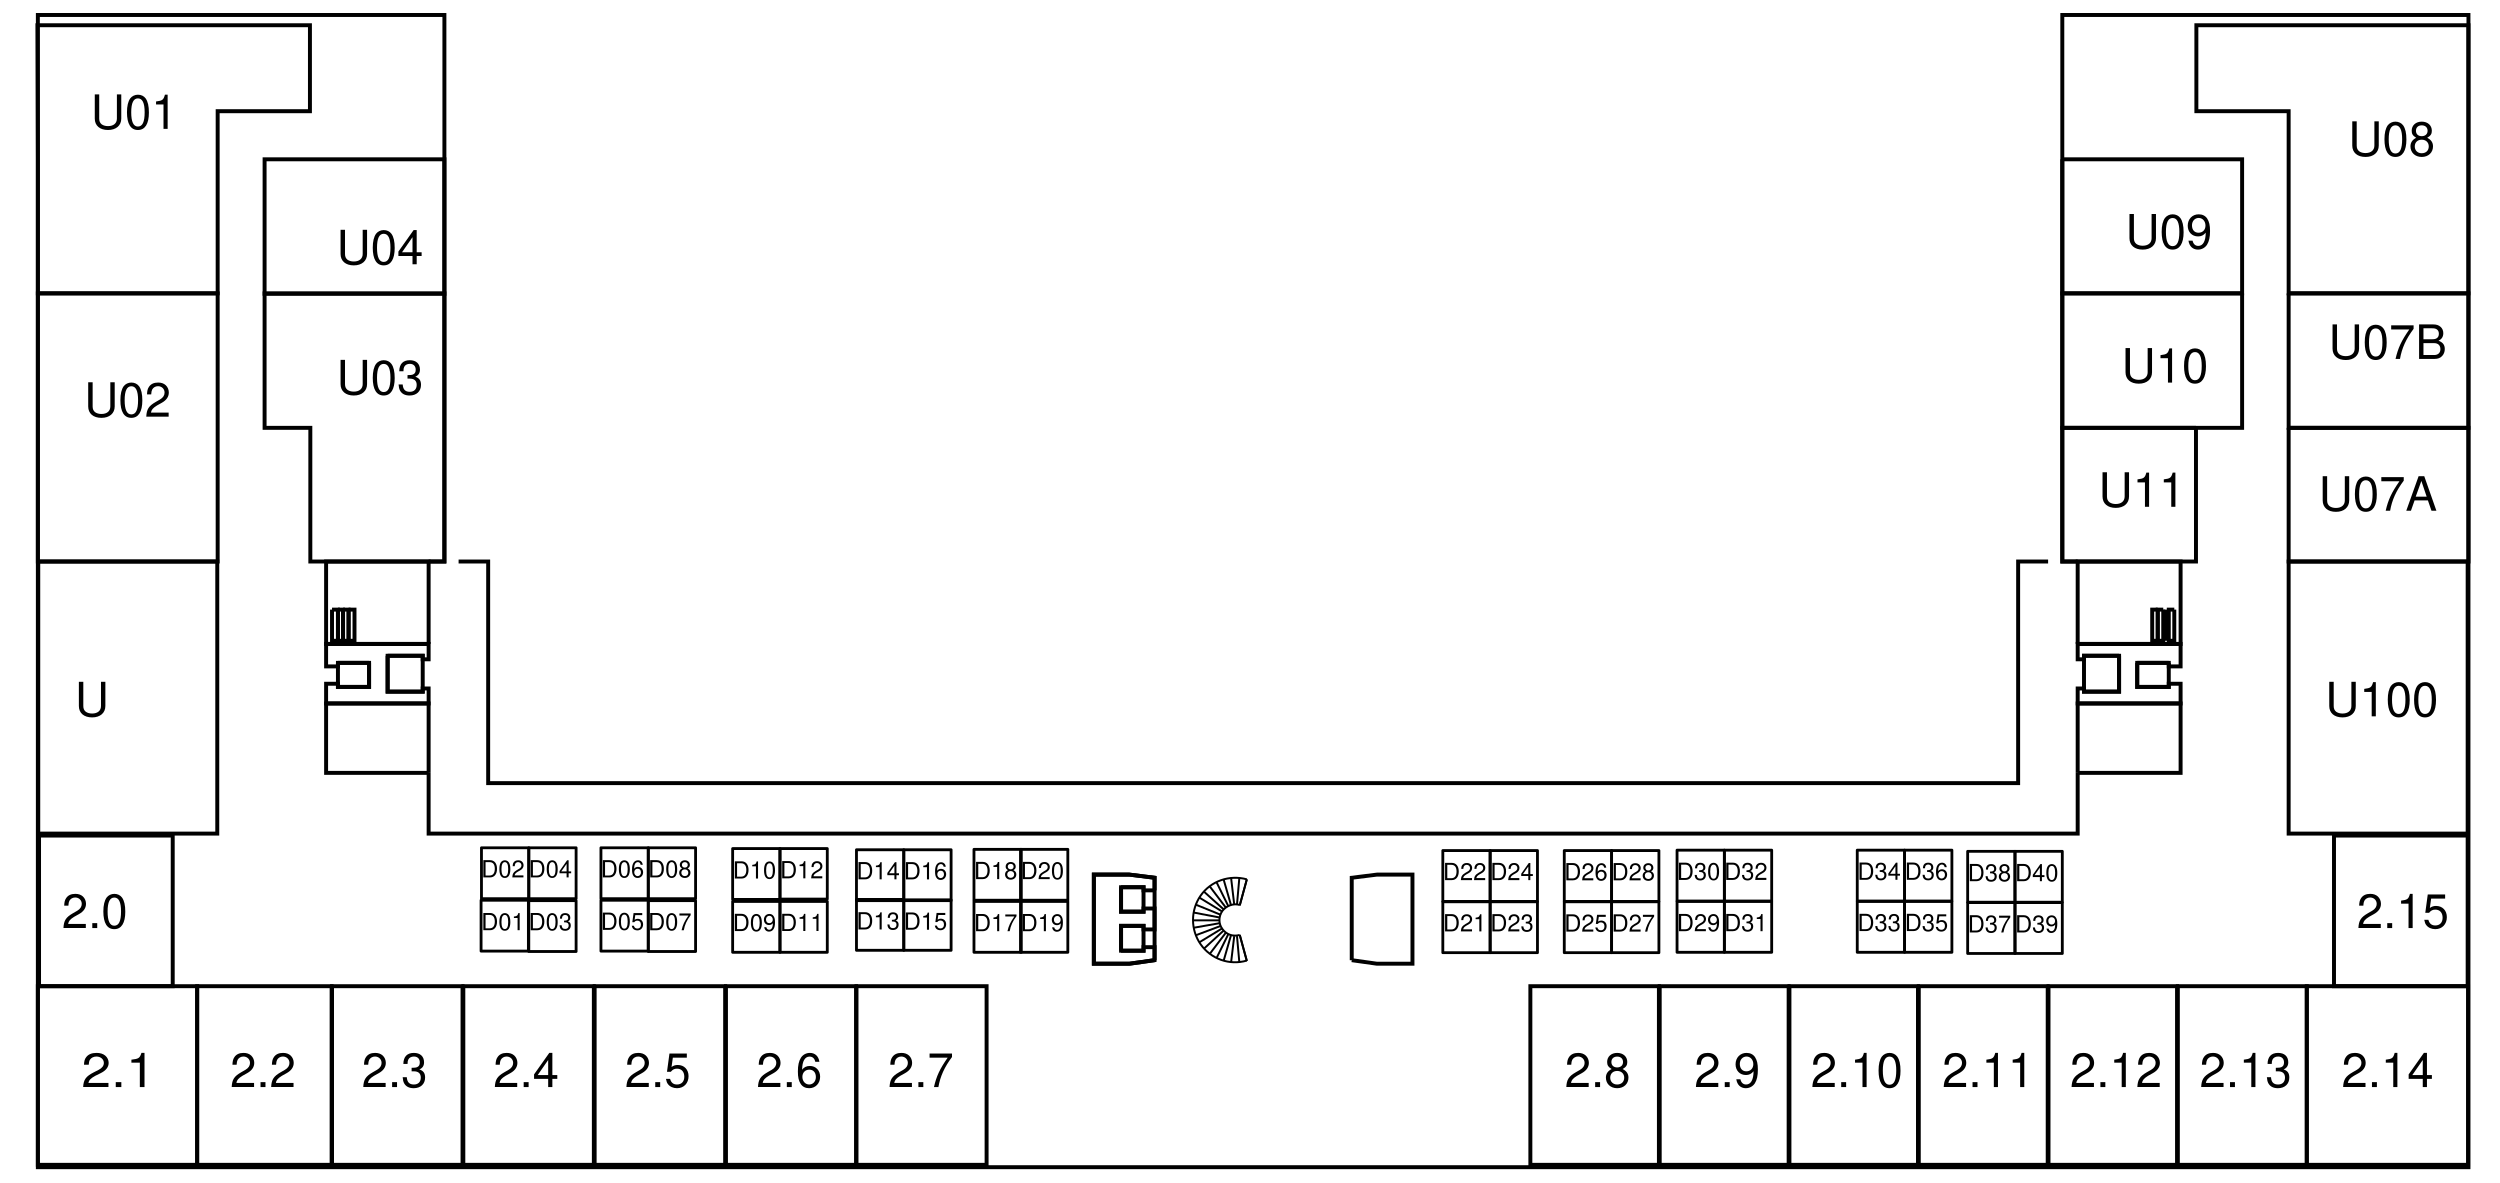
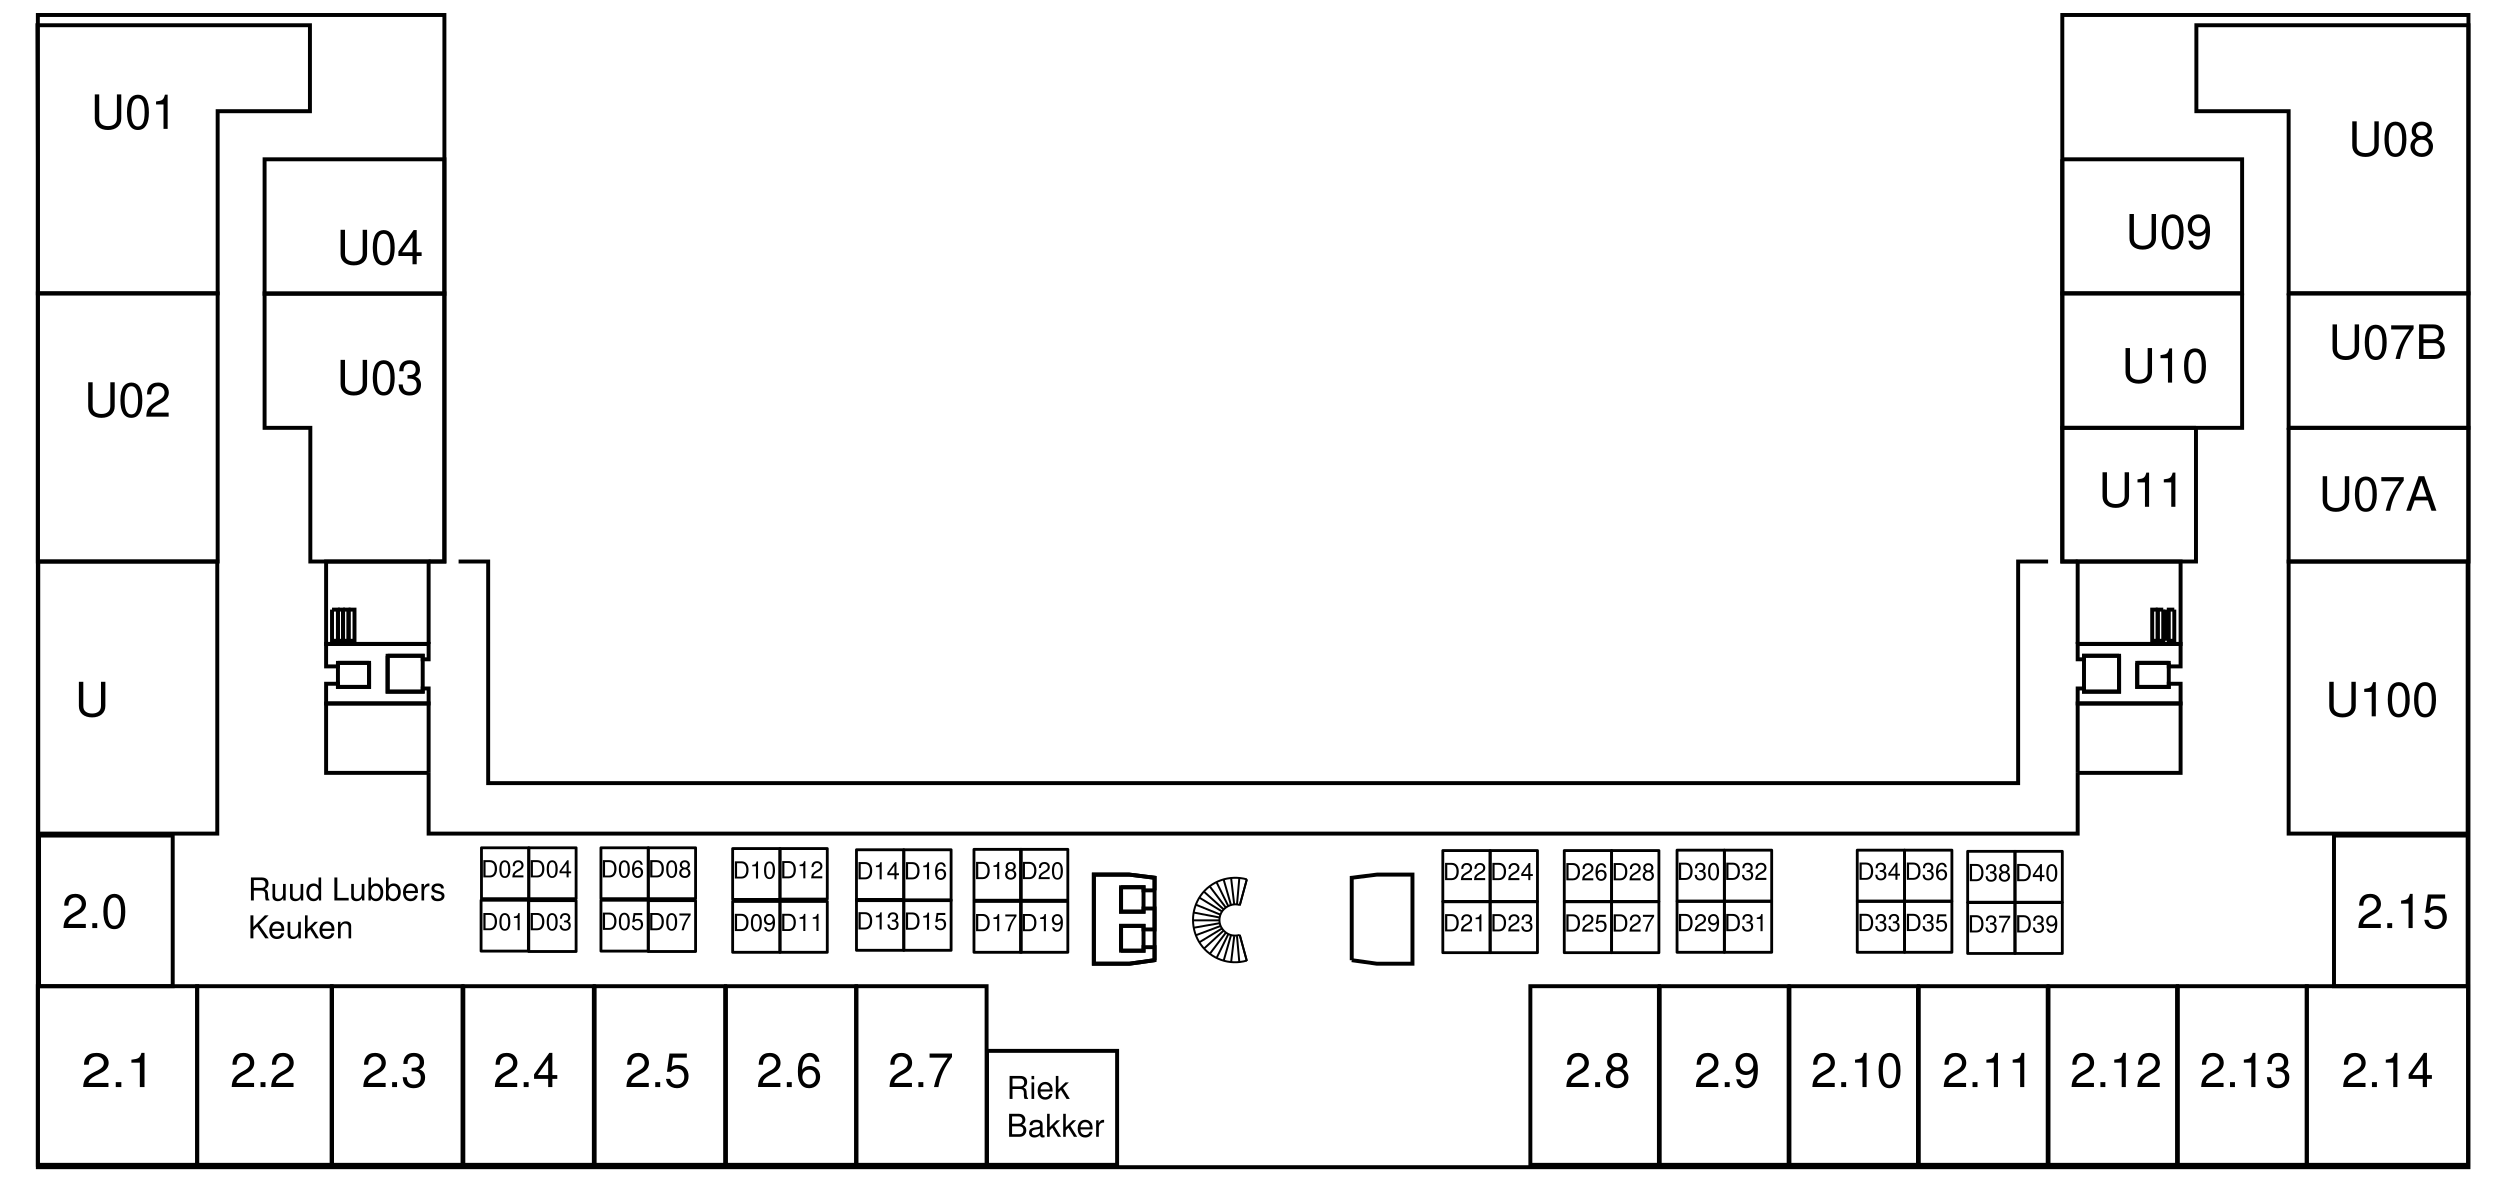
<svg xmlns="http://www.w3.org/2000/svg" version="1.1" id="Layer_1" x="0px" y="0px" viewBox="0 0 634 300" style="enable-background:new 0 0 634 300;" xml:space="preserve">
  <style type="text/css">
	.st0{fill:none;stroke:#000000;stroke-miterlimit:10;}
	.st1{fill:none;stroke:#000000;stroke-width:0.5;stroke-miterlimit:10;}
	.st2{font-family:'Helvetica';}
	.st3{font-size:12px;}
	.st4{display:none;}
	.st5{display:inline;fill:none;stroke:#000000;stroke-miterlimit:10;}
	.st6{display:inline;}
- 	.st7{fill:none;stroke:#000000;stroke-width:0.72;stroke-linecap:round;stroke-linejoin:round;stroke-miterlimit:10;}
- 	.st8{font-size:6px;}
+ 	.st7{enable-background:new    ;}
+ 	.st8{font-size:8px;}
+ 	.st9{fill:none;}
+ 	.st10{fill:none;stroke:#000000;stroke-width:0.72;stroke-linecap:round;stroke-linejoin:round;stroke-miterlimit:10;}
+ 	.st11{font-size:6px;}
</style>
  <g id="outline">
    <polyline class="st0" points="551.4,154.6 550,154.6 550,162.5 551.4,162.5 551.4,154.6  " />
    <polyline points="550,154.6 548.6,154.6 548.6,162.5 550,162.5 550,154.6  " />
    <polyline class="st0" points="548.6,154.6 547.2,154.6 547.2,162.5 548.6,162.5 548.6,154.6  " />
    <polyline class="st0" points="547.2,154.6 545.8,154.6 545.8,162.5 547.2,162.5 547.2,154.6  " />
    <polyline class="st0" points="284.3,225 290,225 290,231.2 284.3,231.2 284.3,225  " />
    <polyline class="st0" points="542,168.1 550,168.1 550,174.2 542,174.2 542,168.1  " />
    <polyline class="st0" points="537.4,166.3 528.5,166.3 528.5,175.4 537.4,175.4 537.4,166.3  " />
    <line class="st1" x1="314.4" y1="229.6" x2="316.2" y2="223" />
    <line class="st1" x1="314.4" y1="237.1" x2="316.2" y2="243.7" />
    <line class="st1" x1="314.4" y1="229.6" x2="316.2" y2="223" />
    <line class="st1" x1="313.7" y1="229.4" x2="314.3" y2="222.6" />
    <line class="st1" x1="313" y1="229.4" x2="312.2" y2="222.6" />
    <line class="st1" x1="312.2" y1="229.6" x2="310.3" y2="223" />
    <line class="st1" x1="311.5" y1="229.8" x2="308.5" y2="223.7" />
    <line class="st1" x1="310.9" y1="230.2" x2="306.8" y2="224.8" />
    <line class="st1" x1="310.3" y1="230.6" x2="305.3" y2="226.1" />
    <line class="st1" x1="310" y1="231.2" x2="304.1" y2="227.6" />
    <line class="st1" x1="309.6" y1="232" x2="303.2" y2="229.4" />
    <line class="st1" x1="309.4" y1="232.7" x2="302.6" y2="231.4" />
    <line class="st1" x1="309.4" y1="233.4" x2="302.5" y2="233.4" />
    <line class="st1" x1="309.4" y1="234.1" x2="302.6" y2="235.3" />
    <line class="st1" x1="309.6" y1="234.8" x2="303.2" y2="237.2" />
    <line class="st1" x1="310" y1="235.4" x2="304.1" y2="239" />
    <line class="st1" x1="310.3" y1="236" x2="305.3" y2="240.6" />
    <line class="st1" x1="310.9" y1="236.5" x2="306.8" y2="241.9" />
    <line class="st1" x1="311.5" y1="236.9" x2="308.5" y2="243" />
    <line class="st1" x1="312.2" y1="237.1" x2="310.3" y2="243.7" />
    <line class="st1" x1="313" y1="237.4" x2="312.2" y2="244.1" />
    <line class="st1" x1="313.7" y1="237.4" x2="314.3" y2="244.1" />
    <line class="st1" x1="314.4" y1="237.1" x2="316.2" y2="243.7" />
    <path class="st1" d="M314.4,229.5c-1.6-0.5-3.4,0.2-4.4,1.5c-1,1.4-1,3.3,0,4.6c1,1.4,2.7,2,4.4,1.5" />
    <path class="st1" d="M316.2,223c-4.4-1.2-9.1,0.4-11.7,4.1s-2.6,8.7,0,12.4s7.3,5.4,11.7,4.1" />
    <polyline class="st0" points="342.8,243.5 349.2,244.4 358.2,244.4 358.2,221.8 349.2,221.8 342.8,222.6 342.8,243.5  " />
-     <polyline class="st0" points="550,168.1 550,169 553,169 553,163.3 526.9,163.3 526.9,167.2 528.5,167.2 528.5,166.3 537.4,166.3    537.4,175.4 528.5,175.4 528.5,174.6 526.9,174.6 526.9,178.4 553,178.4 553,173.4 550,173.4 550,174.2 542,174.2 542,168.1    550,168.1  " />
+     <polyline class="st0" points="550,168.1 550,169 553,169 553,163.3 526.9,163.3 526.9,167.2 528.5,167.2 528.5,166.3 537.4,166.3   537.4,175.4 528.5,175.4 528.5,174.6 526.9,174.6 526.9,178.4 553,178.4 553,173.4 550,173.4 550,174.2 542,174.2 542,168.1   550,168.1  " />
    <polyline class="st0" points="284.3,241.1 290,241.1 290,234.8 284.3,234.8 284.3,241.1  " />
-     <polyline class="st0" points="292.8,225.8 292.8,222.6 286.4,221.8 277.4,221.8 277.4,244.4 286.4,244.4 292.8,243.5 292.8,240.2    290,240.2 290,241.1 284.3,241.1 284.3,234.8 290,234.8 290,235.7 292.8,235.7 292.8,230.4 290,230.4 290,231.2 284.3,231.2    284.3,225 290,225 290,225.8 292.8,225.8  " />
+     <polyline class="st0" points="292.8,225.8 292.8,222.6 286.4,221.8 277.4,221.8 277.4,244.4 286.4,244.4 292.8,243.5 292.8,240.2   290,240.2 290,241.1 284.3,241.1 284.3,234.8 290,234.8 290,235.7 292.8,235.7 292.8,230.4 290,230.4 290,231.2 284.3,231.2   284.3,225 290,225 290,225.8 292.8,225.8  " />
    <polyline class="st0" points="526.9,196 553,196 553,178.4 526.9,178.4 526.9,196  " />
    <polyline class="st0" points="526.9,163.3 553,163.3 553,142.4 526.9,142.4 526.9,163.3  " />
    <polyline class="st0" points="84.2,154.6 85.7,154.6 85.7,162.5 84.2,162.5 84.2,154.6  " />
    <polyline class="st0" points="85.7,154.6 87,154.6 87,162.5 85.7,162.5 85.7,154.6  " />
    <polyline class="st0" points="87,154.6 88.4,154.6 88.4,162.5 87,162.5 87,154.6  " />
    <polyline class="st0" points="88.4,154.6 89.9,154.6 89.9,162.5 88.4,162.5 88.4,154.6  " />
    <polyline class="st0" points="93.6,168.1 85.7,168.1 85.7,174.2 93.6,174.2 93.6,168.1  " />
    <polyline class="st0" points="98.3,166.3 107.2,166.3 107.2,175.4 98.3,175.4 98.3,166.3  " />
    <polyline class="st0" points="292.8,243.5 286.4,244.4 277.4,244.4 277.4,221.8 286.4,221.8 292.8,222.6 292.8,243.5  " />
    <polyline class="st0" points="108.7,196 108.7,211.4 526.9,211.4 526.9,196  " />
-     <polyline class="st0" points="85.7,168.1 85.7,169 82.7,169 82.7,163.3 108.7,163.3 108.7,167.2 107.2,167.2 107.2,166.3    98.3,166.3 98.3,175.4 107.2,175.4 107.2,174.6 108.7,174.6 108.7,178.4 82.7,178.4 82.7,173.4 85.7,173.4 85.7,174.2 93.6,174.2    93.6,168.1 85.7,168.1  " />
+     <polyline class="st0" points="85.7,168.1 85.7,169 82.7,169 82.7,163.3 108.7,163.3 108.7,167.2 107.2,167.2 107.2,166.3   98.3,166.3 98.3,175.4 107.2,175.4 107.2,174.6 108.7,174.6 108.7,178.4 82.7,178.4 82.7,173.4 85.7,173.4 85.7,174.2 93.6,174.2   93.6,168.1 85.7,168.1  " />
    <polyline class="st0" points="108.7,196 82.7,196 82.7,178.4 108.7,178.4 108.7,196  " />
    <polyline class="st0" points="108.7,163.3 82.7,163.3 82.7,142.4 108.7,142.4 108.7,163.3  " />
    <polyline class="st0" points="519.4,142.4 511.8,142.4 511.8,198.6 123.8,198.6 123.8,142.4 116.3,142.4  " />
-     <polyline class="st0" points="526.9,142.4 523,142.4 523,3.8 626,3.8 626,296 9.6,296 9.6,3.8 112.7,3.8 112.7,142.4 108.7,142.4     " />
+     <polyline class="st0" points="526.9,142.4 523,142.4 523,3.8 626,3.8 626,296 9.6,296 9.6,3.8 112.7,3.8 112.7,142.4 108.7,142.4   " />
  </g>
  <g id="F2U08">
    <polygon class="st0" points="557,6.4 557,28.2 580.4,28.2 580.4,40.4 580.4,74.4 626,74.4 626,40.4 626,6.4  " />
    <text transform="matrix(1 0 0 1 595.5195 39.5202)" class="st2 st3">U08</text>
  </g>
  <g id="F2U7B" class="st4">
    <polyline class="st5" points="580.4,74.4 626,74.4 626,108.5 580.4,108.5 580.4,74.4  " />
    <text transform="matrix(1 0 0 1 590.5195 91.0202)" class="st6 st2 st3">U07B</text>
  </g>
  <g id="F2U7A" class="st4">
    <polyline class="st5" points="580.4,108.5 626,108.5 626,142.4 580.4,142.4 580.4,108.5  " />
    <text transform="matrix(1 0 0 1 588.0195 129.5202)" class="st6 st2 st3">U07A</text>
  </g>
  <g id="F2U07">
    <g id="F2U7B_1_">
      <polyline class="st0" points="580.4,74.4 626,74.4 626,108.5 580.4,108.5 580.4,74.4   " />
      <text transform="matrix(1 0 0 1 590.5195 91.0202)" class="st2 st3">U07B</text>
    </g>
    <g id="F2U7A_1_">
      <polyline class="st0" points="580.4,108.5 626,108.5 626,142.4 580.4,142.4 580.4,108.5   " />
      <text transform="matrix(1 0 0 1 588.0195 129.5202)" class="st2 st3">U07A</text>
    </g>
  </g>
  <g id="F2U09">
    <polyline class="st0" points="523,40.4 568.6,40.4 568.6,74.4 523,74.4 523,40.4  " />
    <text transform="matrix(1 0 0 1 539.0195 63.0202)" class="st2 st3">U09</text>
  </g>
  <g id="F2U10">
    <polyline class="st0" points="568.6,74.4 523,74.4 523,108.5 568.6,108.5 568.6,74.4  " />
    <text transform="matrix(1 0 0 1 538.0195 97.0202)" class="st2 st3">U10</text>
  </g>
  <g id="F2U11">
    <polyline class="st0" points="556.9,108.5 523,108.5 523,142.4 556.9,142.4 556.9,108.5  " />
    <text transform="matrix(1 0 0 1 532.1865 128.5202)" class="st2 st3">U11</text>
  </g>
  <g id="F2U01">
    <polygon class="st0" points="9.5,6.4 9.6,40.4 9.6,74.4 55.2,74.4 55.2,40.4 55.2,28.2 78.6,28.2 78.6,6.4  " />
    <text transform="matrix(1 0 0 1 23.02 32.6867)" class="st2 st3">U01</text>
  </g>
  <g id="F2U02">
    <polygon class="st0" points="9.6,74.4 9.6,108.5 9.6,142.4 55.2,142.4 55.2,108.5 55.2,74.4  " />
    <text transform="matrix(1 0 0 1 21.353 105.6867)" class="st2 st3">U02</text>
  </g>
  <g id="F2U03">
-     <polygon class="st0" points="67.1,74.4 67.1,74.4 67.1,108.5 78.7,108.5 78.7,142.4 112.7,142.4 112.7,108.5 112.7,74.4    112.7,74.4  " />
+     <polygon class="st0" points="67.1,74.4 67.1,74.4 67.1,108.5 78.7,108.5 78.7,142.4 112.7,142.4 112.7,108.5 112.7,74.4   112.7,74.4  " />
    <text transform="matrix(1 0 0 1 85.353 100.0202)" class="st2 st3">U03</text>
  </g>
  <g id="F221">
    <polygon class="st0" points="9.6,250.1 9.6,272.8 9.6,295.4 50,295.4 50,272.8 50,250.1  " />
-     <text transform="matrix(1.1309 0 0 1 20.6284 275.6862)" class="st2 st3">2.1</text>
+     <text transform="matrix(1.1309 0 0 1 20.6284 275.686)" class="st2 st3">2.1</text>
  </g>
  <g id="F222">
    <polygon class="st0" points="50,250.1 50,272.8 50,295.4 84.1,295.4 84.1,272.8 84.1,250.1  " />
    <text id="_x32_.2" transform="matrix(1 0 0 1 58.353 275.6866)" class="st2 st3">2.2</text>
  </g>
  <g id="F223">
    <polygon class="st0" points="84.2,250.1 84.2,272.8 84.2,295.4 117.3,295.4 117.3,272.8 117.3,250.1  " />
    <text id="_x32_.3" transform="matrix(1 0 0 1 91.7197 275.6866)" class="st2 st3">2.3</text>
  </g>
  <g id="F224">
    <polygon class="st0" points="117.5,250.1 117.5,272.8 117.5,295.4 150.6,295.4 150.6,272.8 150.6,250.1  " />
    <text id="_x32_.4" transform="matrix(1 0 0 1 125.0864 275.6866)" class="st2 st3">2.4</text>
  </g>
  <g id="F225">
    <polygon class="st0" points="150.8,250.1 150.8,272.8 150.8,295.4 183.9,295.4 183.9,272.8 183.9,250.1  " />
    <text id="_x32_.5" transform="matrix(1 0 0 1 158.4531 275.6866)" class="st2 st3">2.5</text>
  </g>
  <g id="F226">
    <polygon class="st0" points="184.1,250.1 184.1,272.8 184.1,295.4 217.1,295.4 217.1,272.8 217.1,250.1  " />
    <text id="_x32_.6" transform="matrix(1 0 0 1 191.8198 275.6866)" class="st2 st3">2.6</text>
  </g>
  <g id="F227">
    <polygon class="st0" points="217.2,250.1 217.2,272.8 217.2,295.4 250.2,295.4 250.2,272.8 250.2,250.1  " />
    <text id="_x32_.7" transform="matrix(1 0 0 1 225.1865 275.6866)" class="st2 st3">2.7</text>
  </g>
+   <g id="F2RB">
+     <polygon class="st0" points="250.3,266.5 250.3,281 250.3,295.4 283.3,295.4 283.3,281 283.3,266.5  " />
+     <text id="_x32_.7_1_" transform="matrix(1 0 0 1 255.2865 278.6866)" class="st7">
+       <tspan x="0" y="0" class="st2 st8">Riek </tspan>
+       <tspan x="0" y="9.6" class="st2 st8">Bakker</tspan>
+     </text>
+   </g>
  <g id="F228">
    <polygon class="st0" points="388.1,250.1 388.1,272.8 388.1,295.4 420.7,295.4 420.7,272.8 420.7,250.1  " />
    <text id="_x32_.8" transform="matrix(1 0 0 1 396.8115 275.6866)" class="st2 st3">2.8</text>
  </g>
  <g id="F229">
    <polygon class="st0" points="420.9,250.1 420.9,272.8 420.9,295.4 453.6,295.4 453.6,272.8 453.6,250.1  " />
    <text id="_x32_.9" transform="matrix(1 0 0 1 429.6787 275.6866)" class="st2 st3">2.9</text>
  </g>
  <g id="F2210">
    <polygon class="st0" points="453.8,250.1 453.8,272.8 453.8,295.4 486.4,295.4 486.4,272.8 486.4,250.1  " />
    <text id="_x32_.10" transform="matrix(1 0 0 1 459.2095 275.6866)" class="st2 st3">2.10</text>
  </g>
  <g id="F2211">
    <polygon class="st0" points="486.6,250.1 486.6,272.8 486.6,295.4 519.3,295.4 519.3,272.8 519.3,250.1  " />
    <text id="_x32_.11" transform="matrix(1 0 0 1 492.519 275.6866)" class="st2 st3">2.11</text>
  </g>
  <g id="F2212">
    <polygon class="st0" points="519.5,250.1 519.5,272.8 519.5,295.4 552.1,295.4 552.1,272.8 552.1,250.1  " />
    <text id="_x32_.12" transform="matrix(1 0 0 1 524.9443 275.6866)" class="st2 st3">2.12</text>
  </g>
  <g id="F2213">
    <polygon class="st0" points="552.3,250.1 552.3,272.8 552.3,295.4 585,295.4 585,272.8 585,250.1  " />
    <text id="_x32_.13" transform="matrix(1 0 0 1 557.8115 275.6866)" class="st2 st3">2.13</text>
  </g>
  <g id="F2214">
    <polygon class="st0" points="585,250.1 585,272.8 585,295.4 625.9,295.4 625.9,272.8 625.9,250.1  " />
    <text id="_x32_.14" transform="matrix(1 0 0 1 593.8115 275.6866)" class="st2 st3">2.14</text>
  </g>
  <g id="F2215">
    <polygon class="st0" points="591.9,211.9 591.9,231.1 591.9,250.1 625.8,250.1 625.8,231.1 625.8,211.9  " />
    <text id="_x32_.15" transform="matrix(1 0 0 1 597.6865 235.3537)" class="st2 st3">2.15</text>
  </g>
  <g id="F2U100">
    <polygon class="st0" points="580.4,142.4 580.4,177.1 580.4,211.4 625.8,211.4 625.8,177.1 625.8,142.4  " />
    <text id="_x32_.15_2_" transform="matrix(1 0 0 1 589.6865 181.6537)" class="st2 st3">U100</text>
  </g>
  <g id="F220">
    <polygon class="st0" points="9.9,211.9 9.9,231.1 9.9,250.1 43.8,250.1 43.8,231.1 43.8,211.9  " />
    <text id="_x32_.15_1_" transform="matrix(1 0 0 1 15.6865 235.3537)" class="st2 st3">2.0</text>
  </g>
+   <g id="F2RL">
+     <polygon class="st9" points="55.1,211.9 55.1,231.1 55.1,250.1 117.5,250.1 117.5,231.1 117.5,211.9  " />
+     <text id="_x32_.15_4_" transform="matrix(1 0 0 1 62.8865 228.3537)" class="st7">
+       <tspan x="0" y="0" class="st2 st8">Ruud Lubbers</tspan>
+       <tspan x="0" y="9.6" class="st2 st8">Keuken</tspan>
+     </text>
+   </g>
  <g id="F2D01">
-     <polyline class="st7" points="122,228.3 134,228.3 134,241.2 122,241.2 122,228.3  " />
-     <text transform="matrix(1 0 0 1 122.0437 235.9047)" class="st2 st8">D01</text>
+     <polyline class="st10" points="122,228.3 134,228.3 134,241.2 122,241.2 122,228.3  " />
+     <text transform="matrix(1 0 0 1 122.0437 235.9047)" class="st2 st11">D01</text>
  </g>
  <g id="F2D04">
-     <polyline class="st7" points="134.1,215 146.1,215 146.1,227.9 134.1,227.9 134.1,215  " />
-     <text transform="matrix(1 0 0 1 134.053 222.5119)" class="st2 st8">D04</text>
+     <polyline class="st10" points="134.1,215 146.1,215 146.1,227.9 134.1,227.9 134.1,215  " />
+     <text transform="matrix(1 0 0 1 134.053 222.5119)" class="st2 st11">D04</text>
  </g>
  <g id="F2D02">
-     <polyline class="st7" points="122.1,215 134.1,215 134.1,227.9 122.1,227.9 122.1,215  " />
-     <text transform="matrix(1 0 0 1 122.0437 222.5119)" class="st2 st8">D02</text>
+     <polyline class="st10" points="122.1,215 134.1,215 134.1,227.9 122.1,227.9 122.1,215  " />
+     <text transform="matrix(1 0 0 1 122.0437 222.5119)" class="st2 st11">D02</text>
  </g>
  <g id="F2D05">
-     <polyline class="st7" points="152.4,228.3 164.4,228.3 164.4,241.2 152.4,241.2 152.4,228.3  " />
-     <text transform="matrix(1 0 0 1 152.344 235.8082)" class="st2 st8">D05</text>
+     <polyline class="st10" points="152.4,228.3 164.4,228.3 164.4,241.2 152.4,241.2 152.4,228.3  " />
+     <text transform="matrix(1 0 0 1 152.344 235.8082)" class="st2 st11">D05</text>
  </g>
  <g id="F2D03">
-     <polyline class="st7" points="134.1,228.4 146.1,228.4 146.1,241.3 134.1,241.3 134.1,228.4  " />
-     <text transform="matrix(1 0 0 1 134.0498 235.9083)" class="st2 st8">D03</text>
+     <polyline class="st10" points="134.1,228.4 146.1,228.4 146.1,241.3 134.1,241.3 134.1,228.4  " />
+     <text transform="matrix(1 0 0 1 134.0498 235.9083)" class="st2 st11">D03</text>
  </g>
  <g id="F2D06">
-     <polyline class="st7" points="152.4,215 164.4,215 164.4,227.9 152.4,227.9 152.4,215  " />
-     <text transform="matrix(1 0 0 1 152.3469 222.5119)" class="st2 st8">D06</text>
+     <polyline class="st10" points="152.4,215 164.4,215 164.4,227.9 152.4,227.9 152.4,215  " />
+     <text transform="matrix(1 0 0 1 152.3469 222.5119)" class="st2 st11">D06</text>
  </g>
  <g id="F2D09">
-     <polyline class="st7" points="185.8,228.6 197.8,228.6 197.8,241.5 185.8,241.5 185.8,228.6  " />
-     <text transform="matrix(1 0 0 1 185.8242 236.1198)" class="st2 st8">D09</text>
+     <polyline class="st10" points="185.8,228.6 197.8,228.6 197.8,241.5 185.8,241.5 185.8,228.6  " />
+     <text transform="matrix(1 0 0 1 185.8242 236.1198)" class="st2 st11">D09</text>
  </g>
  <g id="F2D08">
-     <polyline class="st7" points="164.4,215 176.4,215 176.4,227.9 164.4,227.9 164.4,215  " />
-     <text transform="matrix(1 0 0 1 164.356 222.5121)" class="st2 st8">D08</text>
+     <polyline class="st10" points="164.4,215 176.4,215 176.4,227.9 164.4,227.9 164.4,215  " />
+     <text transform="matrix(1 0 0 1 164.356 222.5121)" class="st2 st11">D08</text>
  </g>
  <g id="F2D07">
-     <polyline class="st7" points="164.4,228.4 176.4,228.4 176.4,241.3 164.4,241.3 164.4,228.4  " />
-     <text transform="matrix(1 0 0 1 164.353 235.9086)" class="st2 st8">D07</text>
+     <polyline class="st10" points="164.4,228.4 176.4,228.4 176.4,241.3 164.4,241.3 164.4,228.4  " />
+     <text transform="matrix(1 0 0 1 164.353 235.9086)" class="st2 st11">D07</text>
  </g>
  <g id="F2D10">
-     <polyline class="st7" points="185.8,215.2 197.8,215.2 197.8,228.1 185.8,228.1 185.8,215.2  " />
-     <text transform="matrix(1 0 0 1 185.8271 222.8024)" class="st2 st8">D10</text>
+     <polyline class="st10" points="185.8,215.2 197.8,215.2 197.8,228.1 185.8,228.1 185.8,215.2  " />
+     <text transform="matrix(1 0 0 1 185.8271 222.8024)" class="st2 st11">D10</text>
  </g>
  <g id="F2D13">
-     <polyline class="st7" points="217.2,228.1 229.2,228.1 229.2,241 217.2,241 217.2,228.1  " />
-     <text transform="matrix(1 0 0 1 217.1865 235.7069)" class="st2 st8">D13</text>
+     <polyline class="st10" points="217.2,228.1 229.2,228.1 229.2,241 217.2,241 217.2,228.1  " />
+     <text transform="matrix(1 0 0 1 217.1865 235.7069)" class="st2 st11">D13</text>
  </g>
  <g id="F2D12">
-     <polyline class="st7" points="197.8,215.2 209.8,215.2 209.8,228 197.8,228 197.8,215.2  " />
-     <text transform="matrix(1 0 0 1 197.833 222.7401)" class="st2 st8">D12</text>
+     <polyline class="st10" points="197.8,215.2 209.8,215.2 209.8,228 197.8,228 197.8,215.2  " />
+     <text transform="matrix(1 0 0 1 197.833 222.7401)" class="st2 st11">D12</text>
  </g>
  <g id="F2D11">
-     <polyline class="st7" points="197.8,228.6 209.8,228.6 209.8,241.5 197.8,241.5 197.8,228.6  " />
-     <text transform="matrix(1 0 0 1 197.8301 236.1078)" class="st2 st8">D11</text>
+     <polyline class="st10" points="197.8,228.6 209.8,228.6 209.8,241.5 197.8,241.5 197.8,228.6  " />
+     <text transform="matrix(1 0 0 1 197.8301 236.1078)" class="st2 st11">D11</text>
  </g>
  <g id="F2D16">
-     <polyline class="st7" points="229.2,215.5 241.2,215.5 241.2,228.4 229.2,228.4 229.2,215.5  " />
-     <text transform="matrix(1 0 0 1 229.1978 223.0104)" class="st2 st8">D16</text>
+     <polyline class="st10" points="229.2,215.5 241.2,215.5 241.2,228.4 229.2,228.4 229.2,215.5  " />
+     <text transform="matrix(1 0 0 1 229.1978 223.0104)" class="st2 st11">D16</text>
  </g>
  <g id="F2D15">
-     <polyline class="st7" points="229.2,228.2 241.2,228.2 241.2,241 229.2,241 229.2,228.2  " />
-     <text transform="matrix(1 0 0 1 229.1948 235.7731)" class="st2 st8">D15</text>
+     <polyline class="st10" points="229.2,228.2 241.2,228.2 241.2,241 229.2,241 229.2,228.2  " />
+     <text transform="matrix(1 0 0 1 229.1948 235.7731)" class="st2 st11">D15</text>
  </g>
  <g id="F2D14">
-     <polyline class="st7" points="217.2,215.5 229.2,215.5 229.2,228.4 217.2,228.4 217.2,215.5  " />
-     <text transform="matrix(1 0 0 1 217.189 222.9984)" class="st2 st8">D14</text>
+     <polyline class="st10" points="217.2,215.5 229.2,215.5 229.2,228.4 217.2,228.4 217.2,215.5  " />
+     <text transform="matrix(1 0 0 1 217.189 222.9984)" class="st2 st11">D14</text>
  </g>
  <g id="F2D19">
-     <polyline class="st7" points="258.8,228.6 270.8,228.6 270.8,241.5 258.8,241.5 258.8,228.6  " />
-     <text transform="matrix(1 0 0 1 258.8364 236.1576)" class="st2 st8">D19</text>
+     <polyline class="st10" points="258.8,228.6 270.8,228.6 270.8,241.5 258.8,241.5 258.8,228.6  " />
+     <text transform="matrix(1 0 0 1 258.8364 236.1576)" class="st2 st11">D19</text>
  </g>
  <g id="F2D20">
-     <polyline class="st7" points="258.8,215.4 270.8,215.4 270.8,228.3 258.8,228.3 258.8,215.4  " />
-     <text transform="matrix(1 0 0 1 258.8364 222.9484)" class="st2 st8">D20</text>
+     <polyline class="st10" points="258.8,215.4 270.8,215.4 270.8,228.3 258.8,228.3 258.8,215.4  " />
+     <text transform="matrix(1 0 0 1 258.8364 222.9484)" class="st2 st11">D20</text>
  </g>
  <g id="F2D18">
-     <polyline class="st7" points="247,215.4 259,215.4 259,228.3 247,228.3 247,215.4  " />
-     <text transform="matrix(1 0 0 1 246.9941 222.9484)" class="st2 st8">D18</text>
+     <polyline class="st10" points="247,215.4 259,215.4 259,228.3 247,228.3 247,215.4  " />
+     <text transform="matrix(1 0 0 1 246.9941 222.9484)" class="st2 st11">D18</text>
  </g>
  <g id="F2D17">
-     <polyline class="st7" points="247,228.6 259,228.6 259,241.5 247,241.5 247,228.6  " />
-     <text transform="matrix(1 0 0 1 246.9941 236.1576)" class="st2 st8">D17</text>
+     <polyline class="st10" points="247,228.6 259,228.6 259,241.5 247,241.5 247,228.6  " />
+     <text transform="matrix(1 0 0 1 246.9941 236.1576)" class="st2 st11">D17</text>
  </g>
  <g id="F2D21">
-     <polyline class="st7" points="365.9,228.7 377.9,228.7 377.9,241.6 365.9,241.6 365.9,228.7  " />
-     <text transform="matrix(1 0 0 1 365.9395 236.1964)" class="st2 st8">D21</text>
+     <polyline class="st10" points="365.9,228.7 377.9,228.7 377.9,241.6 365.9,241.6 365.9,228.7  " />
+     <text transform="matrix(1 0 0 1 365.9395 236.1964)" class="st2 st11">D21</text>
  </g>
  <g id="F2D22">
-     <polyline class="st7" points="365.9,215.7 377.9,215.7 377.9,228.6 365.9,228.6 365.9,215.7  " />
-     <text transform="matrix(1 0 0 1 365.9395 223.1964)" class="st2 st8">D22</text>
+     <polyline class="st10" points="365.9,215.7 377.9,215.7 377.9,228.6 365.9,228.6 365.9,215.7  " />
+     <text transform="matrix(1 0 0 1 365.9395 223.1964)" class="st2 st11">D22</text>
  </g>
  <g id="F2D24">
-     <polyline class="st7" points="377.9,215.7 389.9,215.7 389.9,228.6 377.9,228.6 377.9,215.7  " />
-     <text transform="matrix(1 0 0 1 377.9395 223.1964)" class="st2 st8">D24</text>
+     <polyline class="st10" points="377.9,215.7 389.9,215.7 389.9,228.6 377.9,228.6 377.9,215.7  " />
+     <text transform="matrix(1 0 0 1 377.9395 223.1964)" class="st2 st11">D24</text>
  </g>
  <g id="F2D23">
-     <polyline class="st7" points="377.9,228.7 389.9,228.7 389.9,241.6 377.9,241.6 377.9,228.7  " />
-     <text transform="matrix(1 0 0 1 377.9395 236.1964)" class="st2 st8">D23</text>
+     <polyline class="st10" points="377.9,228.7 389.9,228.7 389.9,241.6 377.9,241.6 377.9,228.7  " />
+     <text transform="matrix(1 0 0 1 377.9395 236.1964)" class="st2 st11">D23</text>
  </g>
  <g id="F2D25">
-     <polyline class="st7" points="396.7,228.7 408.7,228.7 408.7,241.6 396.7,241.6 396.7,228.7  " />
-     <text transform="matrix(1 0 0 1 396.6943 236.2465)" class="st2 st8">D25</text>
+     <polyline class="st10" points="396.7,228.7 408.7,228.7 408.7,241.6 396.7,241.6 396.7,228.7  " />
+     <text transform="matrix(1 0 0 1 396.6943 236.2465)" class="st2 st11">D25</text>
  </g>
  <g id="F2D26">
-     <polyline class="st7" points="396.7,215.7 408.7,215.7 408.7,228.6 396.7,228.6 396.7,215.7  " />
-     <text transform="matrix(1 0 0 1 396.6943 223.2465)" class="st2 st8">D26</text>
+     <polyline class="st10" points="396.7,215.7 408.7,215.7 408.7,228.6 396.7,228.6 396.7,215.7  " />
+     <text transform="matrix(1 0 0 1 396.6943 223.2465)" class="st2 st11">D26</text>
  </g>
  <g id="F2D28">
-     <polyline class="st7" points="408.7,215.7 420.7,215.7 420.7,228.6 408.7,228.6 408.7,215.7  " />
-     <text transform="matrix(1 0 0 1 408.6943 223.2465)" class="st2 st8">D28</text>
+     <polyline class="st10" points="408.7,215.7 420.7,215.7 420.7,228.6 408.7,228.6 408.7,215.7  " />
+     <text transform="matrix(1 0 0 1 408.6943 223.2465)" class="st2 st11">D28</text>
  </g>
  <g id="F2D27">
-     <polyline class="st7" points="408.7,228.7 420.7,228.7 420.7,241.6 408.7,241.6 408.7,228.7  " />
-     <text transform="matrix(1 0 0 1 408.6943 236.2465)" class="st2 st8">D27</text>
+     <polyline class="st10" points="408.7,228.7 420.7,228.7 420.7,241.6 408.7,241.6 408.7,228.7  " />
+     <text transform="matrix(1 0 0 1 408.6943 236.2465)" class="st2 st11">D27</text>
  </g>
  <g id="F2D29">
-     <polyline class="st7" points="425.3,228.6 437.3,228.6 437.3,241.5 425.3,241.5 425.3,228.6  " />
-     <text transform="matrix(1 0 0 1 425.2456 236.1466)" class="st2 st8">D29</text>
+     <polyline class="st10" points="425.3,228.6 437.3,228.6 437.3,241.5 425.3,241.5 425.3,228.6  " />
+     <text transform="matrix(1 0 0 1 425.2456 236.1466)" class="st2 st11">D29</text>
  </g>
  <g id="F2D30">
-     <polyline class="st7" points="425.3,215.6 437.3,215.6 437.3,228.5 425.3,228.5 425.3,215.6  " />
-     <text transform="matrix(1 0 0 1 425.2456 223.1466)" class="st2 st8">D30</text>
+     <polyline class="st10" points="425.3,215.6 437.3,215.6 437.3,228.5 425.3,228.5 425.3,215.6  " />
+     <text transform="matrix(1 0 0 1 425.2456 223.1466)" class="st2 st11">D30</text>
  </g>
  <g id="F2D32">
-     <polyline class="st7" points="437.3,215.6 449.3,215.6 449.3,228.5 437.3,228.5 437.3,215.6  " />
-     <text transform="matrix(1 0 0 1 437.2456 223.1466)" class="st2 st8">D32</text>
+     <polyline class="st10" points="437.3,215.6 449.3,215.6 449.3,228.5 437.3,228.5 437.3,215.6  " />
+     <text transform="matrix(1 0 0 1 437.2456 223.1466)" class="st2 st11">D32</text>
  </g>
  <g id="F2D31">
-     <polyline class="st7" points="437.3,228.6 449.3,228.6 449.3,241.5 437.3,241.5 437.3,228.6  " />
-     <text transform="matrix(1 0 0 1 437.2456 236.1466)" class="st2 st8">D31</text>
+     <polyline class="st10" points="437.3,228.6 449.3,228.6 449.3,241.5 437.3,241.5 437.3,228.6  " />
+     <text transform="matrix(1 0 0 1 437.2456 236.1466)" class="st2 st11">D31</text>
  </g>
  <g id="F2D33">
-     <polyline class="st7" points="471,228.6 483,228.6 483,241.5 471,241.5 471,228.6  " />
-     <text transform="matrix(1 0 0 1 471.0425 236.1215)" class="st2 st8">D33</text>
+     <polyline class="st10" points="471,228.6 483,228.6 483,241.5 471,241.5 471,228.6  " />
+     <text transform="matrix(1 0 0 1 471.0425 236.1215)" class="st2 st11">D33</text>
  </g>
  <g id="F3D20">
-     <polyline class="st7" points="471,215.6 483,215.6 483,228.5 471,228.5 471,215.6  " />
-     <text transform="matrix(1 0 0 1 471.0425 223.1215)" class="st2 st8">D34</text>
+     <polyline class="st10" points="471,215.6 483,215.6 483,228.5 471,228.5 471,215.6  " />
+     <text transform="matrix(1 0 0 1 471.0425 223.1215)" class="st2 st11">D34</text>
  </g>
  <g id="F3D36">
-     <polyline class="st7" points="483,215.6 495,215.6 495,228.5 483,228.5 483,215.6  " />
-     <text transform="matrix(1 0 0 1 483.0425 223.1215)" class="st2 st8">D36</text>
+     <polyline class="st10" points="483,215.6 495,215.6 495,228.5 483,228.5 483,215.6  " />
+     <text transform="matrix(1 0 0 1 483.0425 223.1215)" class="st2 st11">D36</text>
  </g>
  <g id="F2D35">
-     <polyline class="st7" points="483,228.6 495,228.6 495,241.5 483,241.5 483,228.6  " />
-     <text transform="matrix(1 0 0 1 483.0425 236.1215)" class="st2 st8">D35</text>
+     <polyline class="st10" points="483,228.6 495,228.6 495,241.5 483,241.5 483,228.6  " />
+     <text transform="matrix(1 0 0 1 483.0425 236.1215)" class="st2 st11">D35</text>
  </g>
  <g id="F2D37">
-     <polyline class="st7" points="499,228.9 511,228.9 511,241.8 499,241.8 499,228.9  " />
-     <text transform="matrix(1 0 0 1 499.0146 236.4716)" class="st2 st8">D37</text>
+     <polyline class="st10" points="499,228.9 511,228.9 511,241.8 499,241.8 499,228.9  " />
+     <text transform="matrix(1 0 0 1 499.0146 236.4716)" class="st2 st11">D37</text>
  </g>
  <g id="F2D38">
-     <polyline class="st7" points="499,215.9 511,215.9 511,228.8 499,228.8 499,215.9  " />
-     <text transform="matrix(1 0 0 1 499.0146 223.4716)" class="st2 st8">D38</text>
+     <polyline class="st10" points="499,215.9 511,215.9 511,228.8 499,228.8 499,215.9  " />
+     <text transform="matrix(1 0 0 1 499.0146 223.4716)" class="st2 st11">D38</text>
  </g>
  <g id="F2D39">
-     <polyline class="st7" points="511,215.9 523,215.9 523,228.8 511,228.8 511,215.9  " />
-     <text transform="matrix(1 0 0 1 511.0146 223.4716)" class="st2 st8">D40</text>
+     <polyline class="st10" points="511,215.9 523,215.9 523,228.8 511,228.8 511,215.9  " />
+     <text transform="matrix(1 0 0 1 511.0146 223.4716)" class="st2 st11">D40</text>
  </g>
  <g id="F2D40">
-     <polyline class="st7" points="511,228.9 523,228.9 523,241.8 511,241.8 511,228.9  " />
-     <text transform="matrix(1 0 0 1 511.0146 236.4716)" class="st2 st8">D39</text>
+     <polyline class="st10" points="511,228.9 523,228.9 523,241.8 511,241.8 511,228.9  " />
+     <text transform="matrix(1 0 0 1 511.0146 236.4716)" class="st2 st11">D39</text>
  </g>
  <g id="F2U04">
    <path class="st0" d="M78.7,142.4" />
    <polygon class="st0" points="112.7,74.5 112.7,74.4 112.7,40.4 67.1,40.4 67.1,74.4 67.1,74.5  " />
    <text transform="matrix(1 0 0 1 85.353 67.0202)" class="st2 st3">U04</text>
  </g>
  <g id="F2U">
    <polygon class="st0" points="9.7,142.4 9.7,177.1 9.7,211.4 55.1,211.4 55.1,177.1 55.1,142.4  " />
    <text id="_x32_.15_3_" transform="matrix(1 0 0 1 18.9866 181.6537)" class="st2 st3">U</text>
  </g>
</svg>
